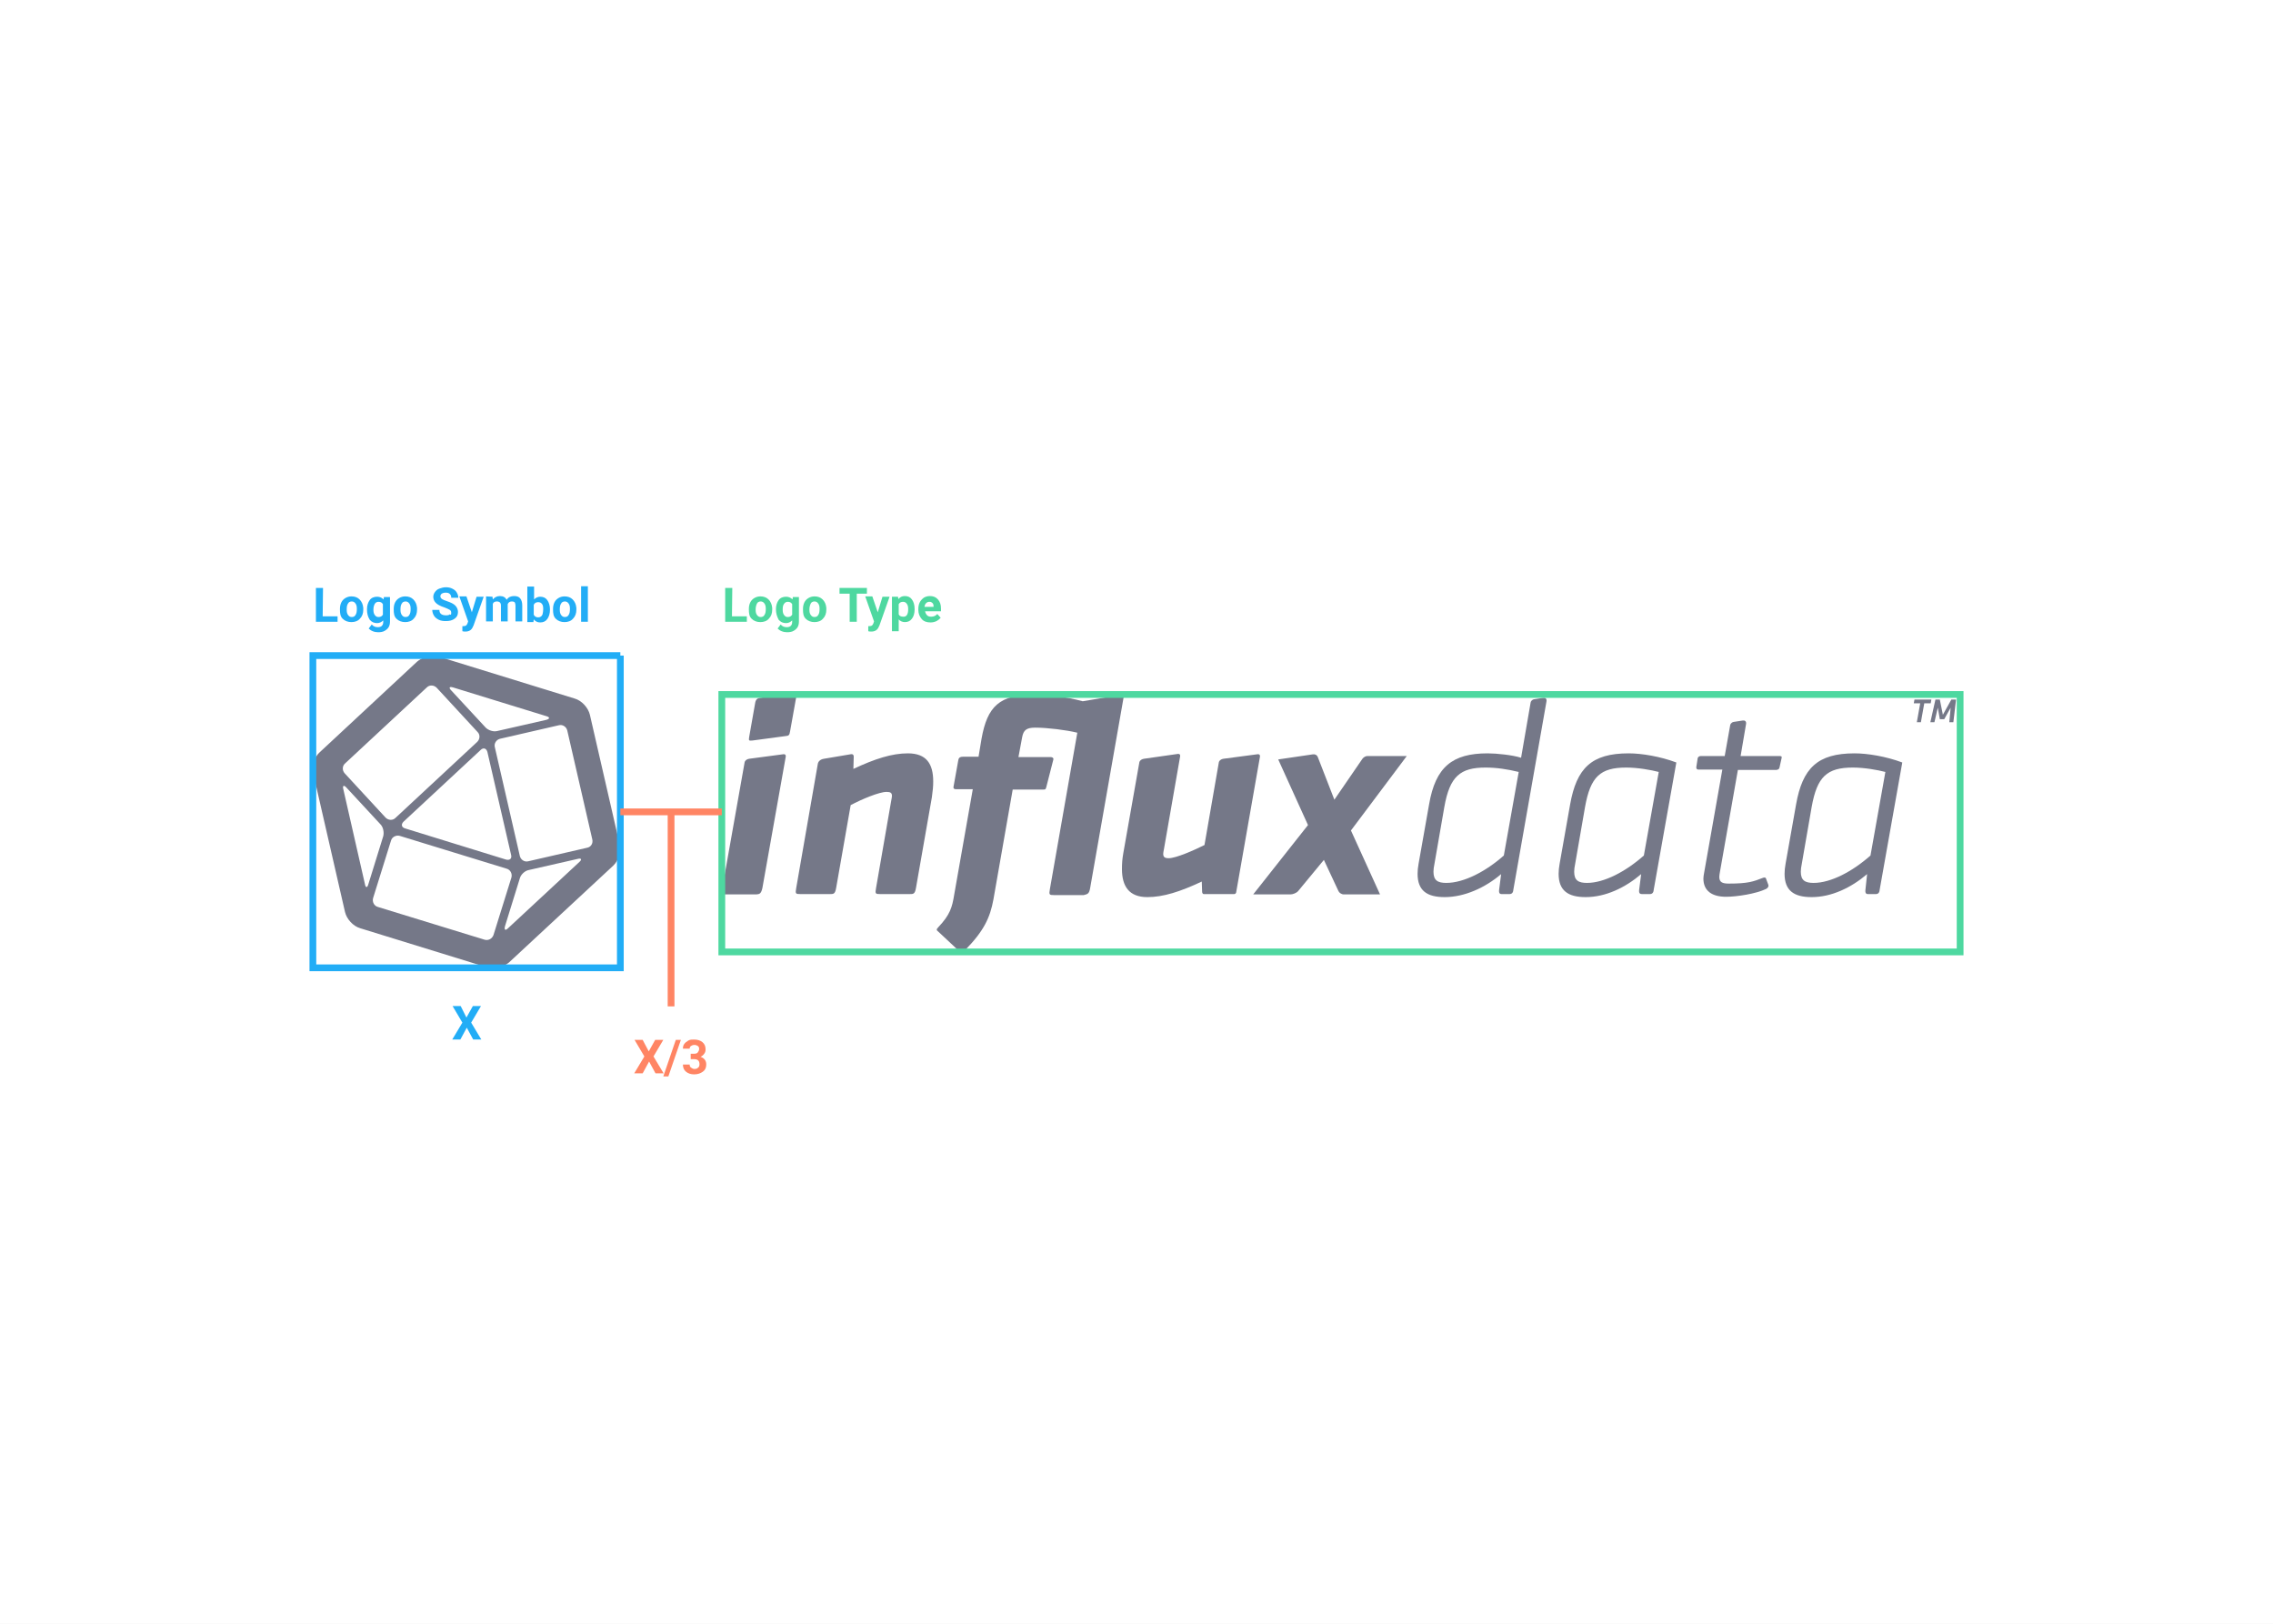
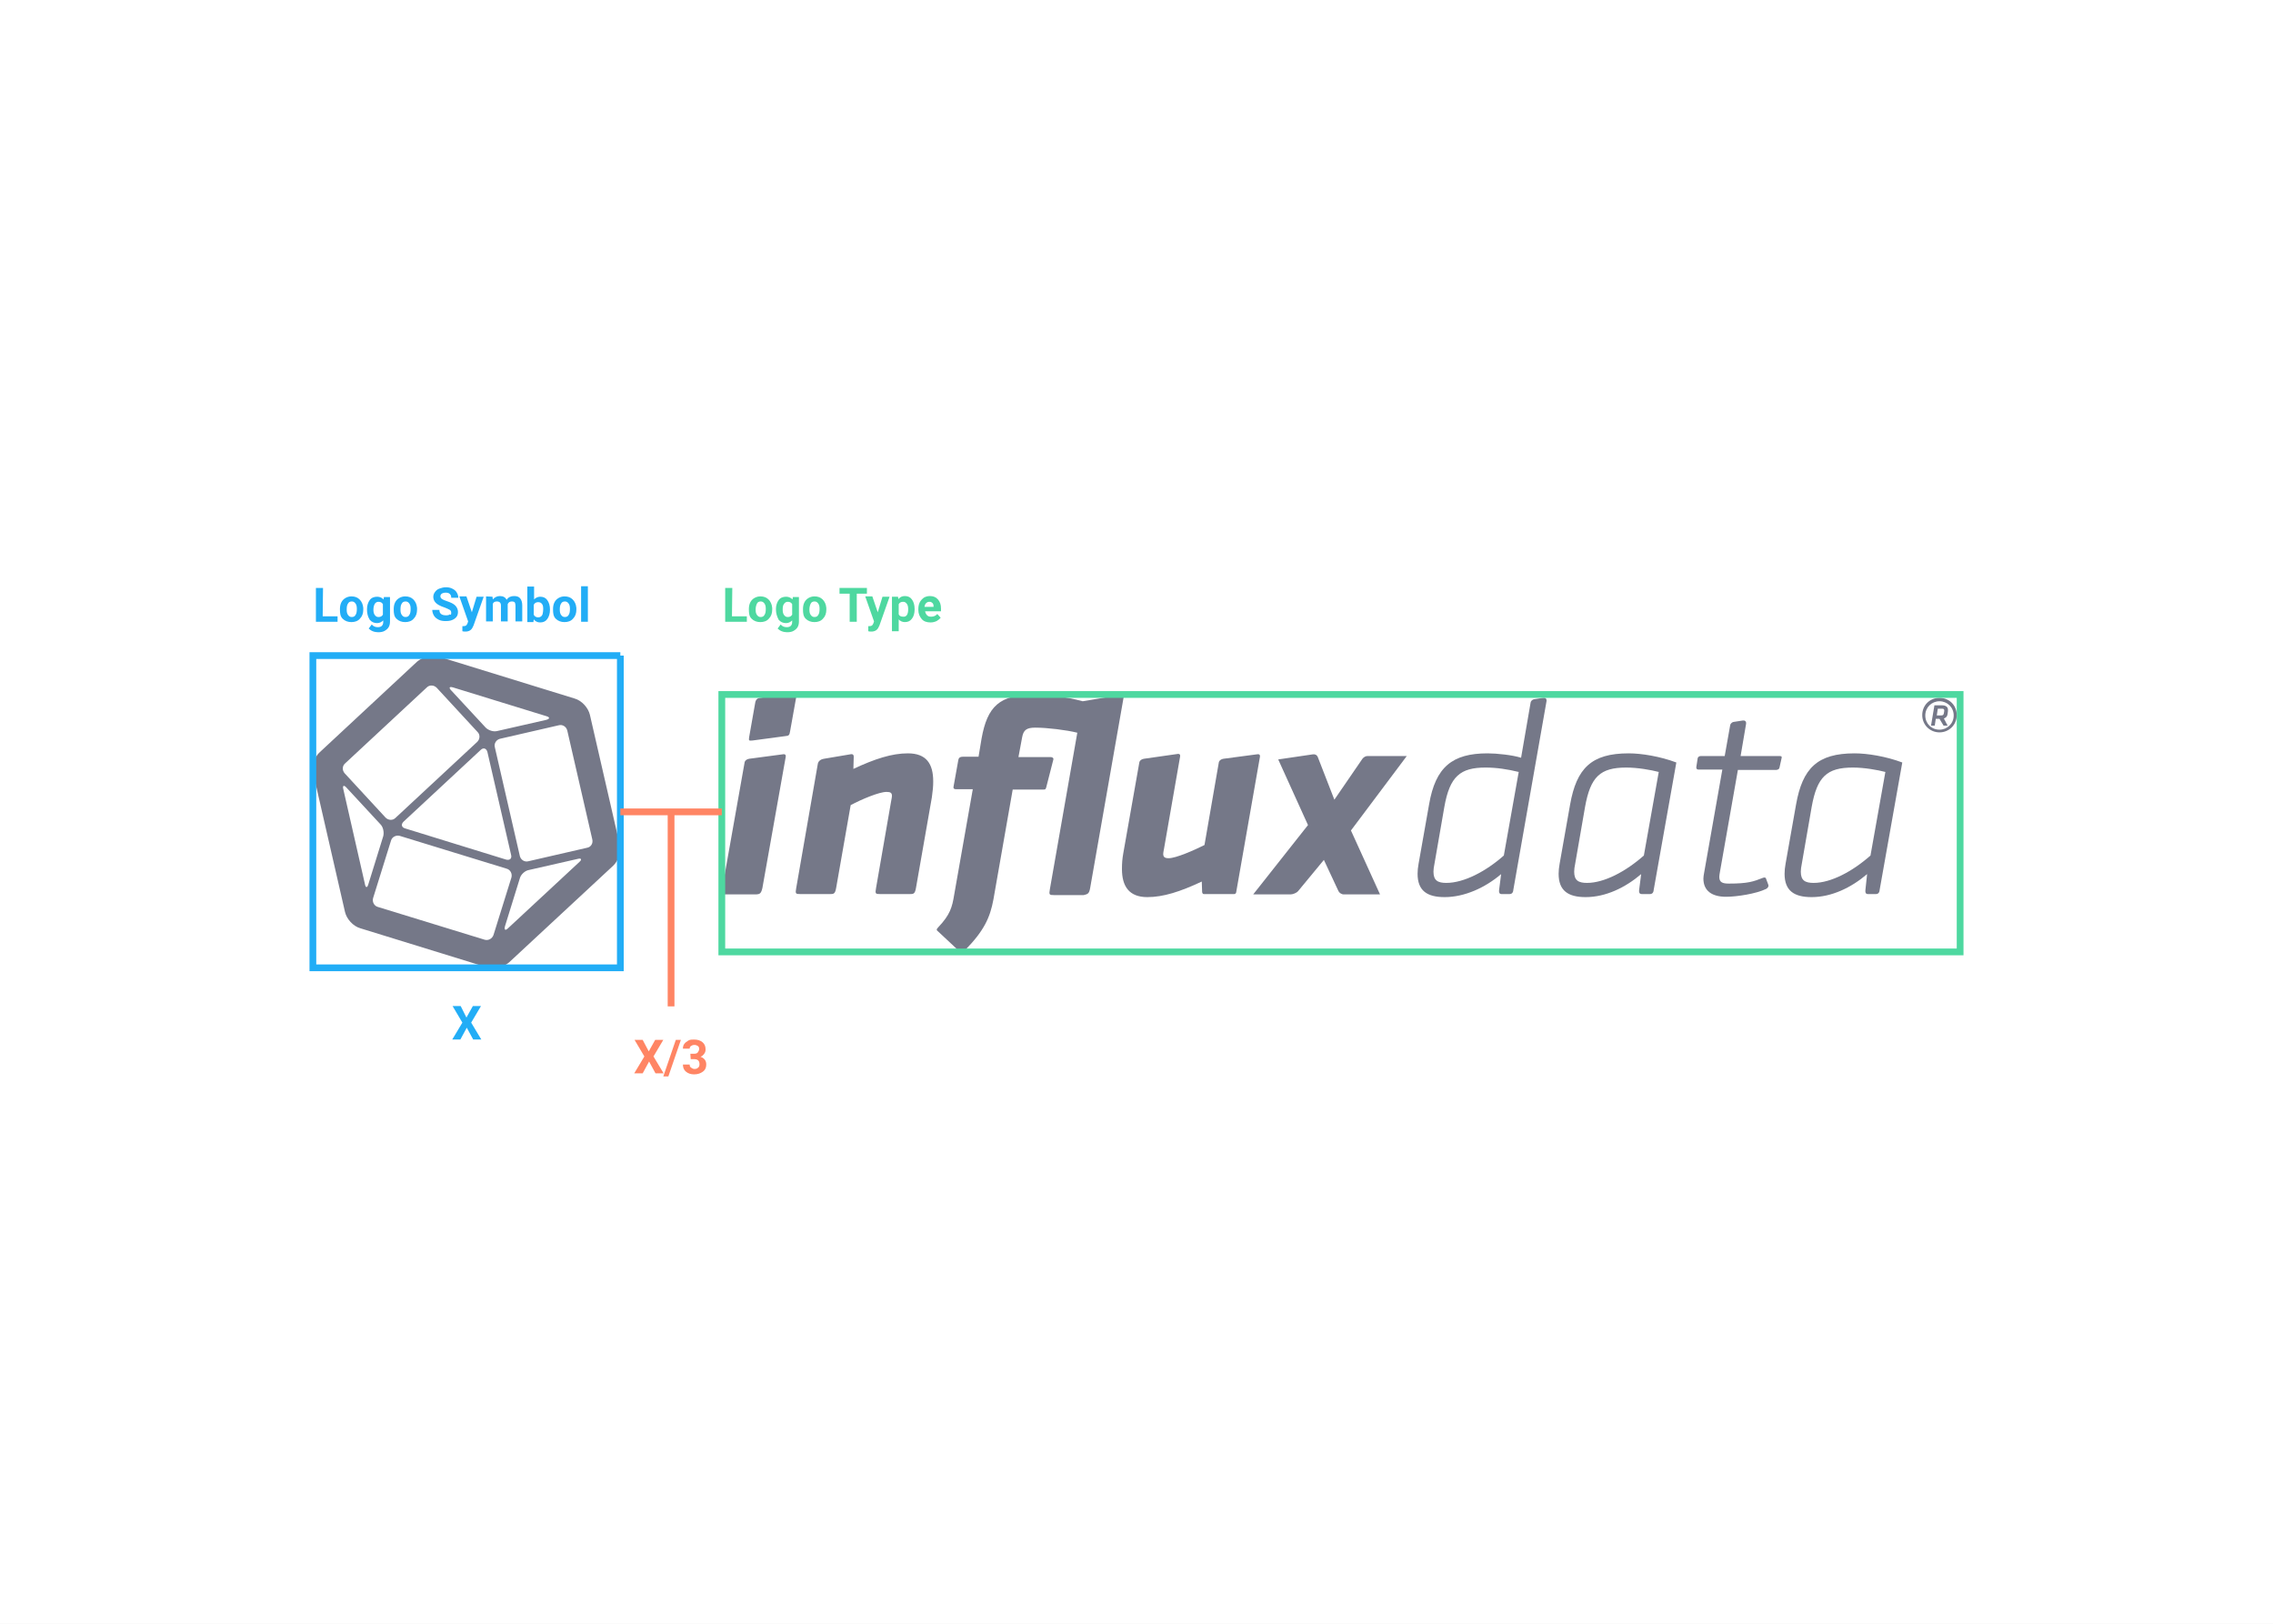
- <svg xmlns="http://www.w3.org/2000/svg" version="1.1" id="Layer_1" x="0px" y="0px" viewBox="-59 67 672 480" style="enable-background:new -59 67 672 480;" xml:space="preserve">
+ <svg xmlns="http://www.w3.org/2000/svg" version="1.1" id="Layer_1" x="0px" y="0px" viewBox="36 161 672 480" style="enable-background:new 36 161 672 480;" xml:space="preserve">
  <style type="text/css">
	.st0{fill:#FFFFFF;}
	.st1{fill:#757888;}
	.st2{fill:none;stroke:#4ED8A0;stroke-width:2;stroke-miterlimit:10;}
	.st3{enable-background:new    ;}
	.st4{fill:#4ED8A0;}
	.st5{fill:none;stroke:#22ADF6;stroke-width:2;stroke-miterlimit:10;}
	.st6{fill:#22ADF6;}
	.st7{fill:none;stroke:#FF8564;stroke-width:2;stroke-miterlimit:10;}
	.st8{fill:#FF8564;}
</style>
-   <rect x="-59" y="67" class="st0" width="672" height="480" />
+   <rect x="36" y="161" class="st0" width="672" height="480" />
  <g id="Anatomy_1_">
    <g>
-       <path class="st1" d="M124.2,316.6l-8.8-38.3c-0.5-2.1-2.4-4.2-4.5-4.8l-40.2-12.4c-0.5-0.2-1.1-0.2-1.7-0.2    c-1.7,0-3.5,0.7-4.7,1.7l-28.8,26.8c-1.6,1.4-2.4,4.2-1.9,6.2l9.4,41c0.5,2.1,2.4,4.2,4.5,4.8L85.1,353c0.5,0.2,1.1,0.2,1.7,0.2    c1.7,0,3.5-0.7,4.7-1.7l30.8-28.6C123.9,321.4,124.7,318.7,124.2,316.6z M74.9,270.2l27.6,8.5c1.1,0.3,1.1,0.8,0,1.1L88,283.1    c-1.1,0.3-2.6-0.2-3.4-1l-10.1-10.9C73.6,270.3,73.8,269.9,74.9,270.2z M92.1,319.7c0.3,1.1-0.4,1.7-1.5,1.4l-29.8-9.2    c-1.1-0.3-1.3-1.2-0.5-2l22.8-21.2c0.8-0.8,1.7-0.5,2,0.6L92.1,319.7z M43,292.7l24.2-22.5c0.8-0.8,2.1-0.7,2.9,0.1l12.1,13.1    c0.8,0.8,0.7,2.1-0.1,2.9l-24.2,22.5c-0.8,0.8-2.1,0.7-2.9-0.1l-12.1-13.1C42.1,294.7,42.2,293.4,43,292.7z M48.9,328.4l-6.4-28.1    c-0.3-1.1,0.2-1.3,0.9-0.5l10.1,10.9c0.8,0.8,1.1,2.4,0.8,3.5l-4.4,14.2C49.6,329.5,49.1,329.5,48.9,328.4z M84.3,344.8l-31.6-9.7    c-1.1-0.3-1.7-1.5-1.4-2.6l5.3-17c0.3-1.1,1.5-1.7,2.6-1.4l31.6,9.7c1.1,0.3,1.7,1.5,1.4,2.6l-5.3,17    C86.5,344.5,85.4,345.1,84.3,344.8z M112.3,321.8l-21.1,19.6c-0.8,0.8-1.2,0.5-0.9-0.6l4.4-14.2c0.3-1.1,1.5-2.2,2.6-2.4l14.5-3.3    C112.9,320.6,113.1,321.1,112.3,321.8z M114.6,317.6l-17.4,4c-1.1,0.3-2.2-0.4-2.5-1.5l-7.4-32.2c-0.3-1.1,0.4-2.2,1.5-2.5l17.4-4    c1.1-0.3,2.2,0.4,2.5,1.5l7.4,32.2C116.4,316.3,115.7,317.4,114.6,317.6z" />
+       <path class="st1" d="M219.2,410.6l-8.8-38.3c-0.5-2.1-2.4-4.2-4.5-4.8l-40.2-12.4c-0.5-0.2-1.1-0.2-1.7-0.2    c-1.7,0-3.5,0.7-4.7,1.7l-28.8,26.8c-1.6,1.4-2.4,4.2-1.9,6.2l9.4,41c0.5,2.1,2.4,4.2,4.5,4.8l37.6,11.6c0.5,0.2,1.1,0.2,1.7,0.2    c1.7,0,3.5-0.7,4.7-1.7l30.8-28.6C218.9,415.4,219.7,412.7,219.2,410.6z M169.9,364.2l27.6,8.5c1.1,0.3,1.1,0.8,0,1.1l-14.5,3.3    c-1.1,0.3-2.6-0.2-3.4-1l-10.1-10.9C168.6,364.3,168.8,363.9,169.9,364.2z M187.1,413.7c0.3,1.1-0.4,1.7-1.5,1.4l-29.8-9.2    c-1.1-0.3-1.3-1.2-0.5-2l22.8-21.2c0.8-0.8,1.7-0.5,2,0.6L187.1,413.7z M138,386.7l24.2-22.5c0.8-0.8,2.1-0.7,2.9,0.1l12.1,13.1    c0.8,0.8,0.7,2.1-0.1,2.9l-24.2,22.5c-0.8,0.8-2.1,0.7-2.9-0.1l-12.1-13.1C137.1,388.7,137.2,387.4,138,386.7z M143.9,422.4    l-6.4-28.1c-0.3-1.1,0.2-1.3,0.9-0.5l10.1,10.9c0.8,0.8,1.1,2.4,0.8,3.5l-4.4,14.2C144.6,423.5,144.1,423.5,143.9,422.4z     M179.3,438.8l-31.6-9.7c-1.1-0.3-1.7-1.5-1.4-2.6l5.3-17c0.3-1.1,1.5-1.7,2.6-1.4l31.6,9.7c1.1,0.3,1.7,1.5,1.4,2.6l-5.3,17    C181.5,438.5,180.4,439.1,179.3,438.8z M207.3,415.8l-21.1,19.6c-0.8,0.8-1.2,0.5-0.9-0.6l4.4-14.2c0.3-1.1,1.5-2.2,2.6-2.4    l14.5-3.3C207.9,414.6,208.1,415.1,207.3,415.8z M209.6,411.6l-17.4,4c-1.1,0.3-2.2-0.4-2.5-1.5l-7.4-32.2    c-0.3-1.1,0.4-2.2,1.5-2.5l17.4-4c1.1-0.3,2.2,0.4,2.5,1.5l7.4,32.2C211.4,410.3,210.7,411.4,209.6,411.6z" />
      <g>
-         <path class="st1" d="M384.2,330.1c-0.1,1,0.3,1.2,0.7,1.2h2.4c0.9,0,1.1-0.8,1.1-1.2l9.8-55.7c0.2-1-0.5-1.2-1-1.1l0,0l-2.6,0.4     c-0.7,0.1-1.1,0.7-1.1,1.1l0,0l-2.8,16.2c-2.5-0.8-7.2-1.3-9.9-1.3c-10.4,0-15.4,4-17.3,15.1l-3.1,17.5c-0.2,1.1-0.3,2.1-0.3,3     c0,5,2.8,6.9,8,6.9c5.9,0,12-2.8,16.7-6.8L384.2,330.1z M368.6,328c-2.5,0-3.8-0.7-3.8-3.3c0-0.7,0.1-1.4,0.3-2.4l2.9-16.7     c1.6-9.1,4.7-11.7,12.2-11.7c3.3,0,6.5,0.5,9.8,1.3l-4.4,24.7C380.3,324.6,373.8,328,368.6,328z" />
-         <path class="st1" d="M425.6,330.1c-0.1,1,0.3,1.2,0.8,1.2h2.4c0.9,0,1.1-0.8,1.1-1.2l0,0l6.7-37.7c-4.8-1.8-10.3-2.7-14.1-2.7     c-11,0-15.4,4.4-17.3,15.1l-3.1,17.5c-0.2,1.1-0.3,2.1-0.3,3c0,5,2.8,6.9,8,6.9c5.9,0,11.7-2.8,16.4-6.8L425.6,330.1z M410.2,328     c-2.5,0-3.8-0.7-3.8-3.3c0-0.7,0.1-1.4,0.3-2.4l2.9-16.7c1.6-9,4.5-11.7,12.2-11.7c3.4,0,7.3,0.7,9.6,1.3l-4.4,24.7     C421.7,324.6,415.3,328,410.2,328z" />
-         <path class="st1" d="M492.5,330.1c-0.1,1,0.3,1.2,0.7,1.2h2.4c0.9,0,1.1-0.8,1.1-1.2l0,0l6.7-37.7c-4.8-1.8-10.3-2.7-14.1-2.7     c-11,0-15.4,4.4-17.3,15.1l-3.1,17.5c-0.2,1.1-0.3,2.1-0.3,3c0,5,2.8,6.9,8,6.9c5.9,0,11.7-2.8,16.4-6.8L492.5,330.1z M477.2,328     c-2.5,0-3.8-0.7-3.8-3.3c0-0.7,0.1-1.4,0.3-2.4l2.9-16.7c1.6-9,4.5-11.7,12.2-11.7c3.4,0,7.3,0.7,9.6,1.3l-4.4,24.7     C488.7,324.6,482.3,328,477.2,328z" />
+         <path class="st1" d="M479.2,424.1c-0.1,1,0.3,1.2,0.7,1.2h2.4c0.9,0,1.1-0.8,1.1-1.2l9.8-55.7c0.2-1-0.5-1.2-1-1.1l0,0l-2.6,0.4     c-0.7,0.1-1.1,0.7-1.1,1.1l0,0l-2.8,16.2c-2.5-0.8-7.2-1.3-9.9-1.3c-10.4,0-15.4,4-17.3,15.1l-3.1,17.5c-0.2,1.1-0.3,2.1-0.3,3     c0,5,2.8,6.9,8,6.9c5.9,0,12-2.8,16.7-6.8L479.2,424.1z M463.6,422c-2.5,0-3.8-0.7-3.8-3.3c0-0.7,0.1-1.4,0.3-2.4l2.9-16.7     c1.6-9.1,4.7-11.7,12.2-11.7c3.3,0,6.5,0.5,9.8,1.3l-4.4,24.7C475.3,418.6,468.8,422,463.6,422z" />
+         <path class="st1" d="M520.6,424.1c-0.1,1,0.3,1.2,0.8,1.2h2.4c0.9,0,1.1-0.8,1.1-1.2l0,0l6.7-37.7c-4.8-1.8-10.3-2.7-14.1-2.7     c-11,0-15.4,4.4-17.3,15.1l-3.1,17.5c-0.2,1.1-0.3,2.1-0.3,3c0,5,2.8,6.9,8,6.9c5.9,0,11.7-2.8,16.4-6.8L520.6,424.1z M505.2,422     c-2.5,0-3.8-0.7-3.8-3.3c0-0.7,0.1-1.4,0.3-2.4l2.9-16.7c1.6-9,4.5-11.7,12.2-11.7c3.4,0,7.3,0.7,9.6,1.3l-4.4,24.7     C516.7,418.6,510.3,422,505.2,422z" />
+         <path class="st1" d="M587.5,424.1c-0.1,1,0.3,1.2,0.7,1.2h2.4c0.9,0,1.1-0.8,1.1-1.2l0,0l6.7-37.7c-4.8-1.8-10.3-2.7-14.1-2.7     c-11,0-15.4,4.4-17.3,15.1l-3.1,17.5c-0.2,1.1-0.3,2.1-0.3,3c0,5,2.8,6.9,8,6.9c5.9,0,11.7-2.8,16.4-6.8L587.5,424.1z M572.2,422     c-2.5,0-3.8-0.7-3.8-3.3c0-0.7,0.1-1.4,0.3-2.4l2.9-16.7c1.6-9,4.5-11.7,12.2-11.7c3.4,0,7.3,0.7,9.6,1.3l-4.4,24.7     C583.7,418.6,577.3,422,572.2,422z" />
        <g>
-           <path class="st1" d="M453.1,280.5L453.1,280.5L453.1,280.5z" />
-           <path class="st1" d="M467.1,293.9L467.1,293.9l0.6-2.7c0.2-0.7-0.2-0.7-0.6-0.7h-11.5l1.6-9.4l0,0c0.2-1-0.5-1.2-1-1.1l0,0      l-2.6,0.4l0,0c-0.7,0.1-1.1,0.7-1.1,1.1l0,0l-1.6,9h-7.1c-0.2,0-0.8,0.1-0.9,0.7l-0.4,2.6l0,0c0,0.2,0,0.7,0.7,0.7h7l-5.4,30.6      c-0.1,0.6-0.2,1.1-0.2,1.6c0,3.7,2.6,5.4,6.7,5.4c3.2,0,8.9-0.9,11.8-2.3c0.9-0.5,0.8-1.1,0.6-1.5l0,0l-0.6-1.6      c-0.1-0.4-0.6-0.3-0.9-0.2l0,0c-2.8,1.1-4.4,1.7-10.1,1.7c-1.9,0-2.8-0.4-2.8-2c0-0.4,0.1-0.9,0.2-1.5l5.3-30.1h11.4      C466.8,294.5,467,294.3,467.1,293.9z" />
+           <path class="st1" d="M548.1,374.5L548.1,374.5L548.1,374.5z" />
+           <path class="st1" d="M562.1,387.9L562.1,387.9l0.6-2.7c0.2-0.7-0.2-0.7-0.6-0.7h-11.5l1.6-9.4l0,0c0.2-1-0.5-1.2-1-1.1l0,0      l-2.6,0.4l0,0c-0.7,0.1-1.1,0.7-1.1,1.1l0,0l-1.6,9h-7.1c-0.2,0-0.8,0.1-0.9,0.7l-0.4,2.6l0,0c0,0.2,0,0.7,0.7,0.7h7l-5.4,30.6      c-0.1,0.6-0.2,1.1-0.2,1.6c0,3.7,2.6,5.4,6.7,5.4c3.2,0,8.9-0.9,11.8-2.3c0.9-0.5,0.8-1.1,0.6-1.5l0,0l-0.6-1.6      c-0.1-0.4-0.6-0.3-0.9-0.2l0,0c-2.8,1.1-4.4,1.7-10.1,1.7c-1.9,0-2.8-0.4-2.8-2c0-0.4,0.1-0.9,0.2-1.5l5.3-30.1h11.4      C561.8,388.5,562,388.3,562.1,387.9z" />
        </g>
-         <path class="st1" d="M356.9,290.5h-11.7c-0.5,0-1.1,0.4-1.4,0.8l-8.3,12.1l-4.9-12.6c-0.3-0.7-0.9-0.9-1.5-0.8l-10.2,1.5     l8.8,19.4l-16.2,20.5h11c0.7,0,1.8-0.4,2.3-1l7.6-9.2l4.3,9.2c0.2,0.5,0.9,1,1.6,1H349l-8.6-18.9L356.9,290.5z" />
-         <path class="st1" d="M306.5,330.6l7-39.9c0.1-0.8-0.5-0.8-1-0.7l-9.8,1.3c-1.1,0.2-1.4,0.9-1.4,1.3l0,0l-4.2,24.2     c-3,1.5-8.4,3.9-10.6,3.9c-1.2,0-1.6-0.4-1.6-1.3c0-0.3,0.1-0.8,0.2-1.3l4.8-27.5l0,0c0.1-0.8-0.5-0.8-0.9-0.7l-9.8,1.4l0,0     c-1.1,0.2-1.4,0.9-1.4,1.3l0,0l-4.7,26.6c-0.3,1.7-0.4,3-0.4,4.7c0,5.1,2.1,8.3,7.5,8.3c4.7,0,9.7-1.6,16.1-4.6l0.1,3     c0,0.2,0.1,0.7,0.5,0.7h9C306.3,331.3,306.5,330.9,306.5,330.6z" />
-         <path class="st1" d="M209.4,289.7c-4.7,0-9.7,1.6-16.1,4.6l0.1-3.6c0-0.9-0.7-0.8-1.1-0.7l-7.7,1.3l0,0c-1.3,0.2-1.7,1-1.8,1.4     l-6.4,36.8l0,0c-0.3,1.7-0.2,1.8,1.2,1.8h8.8c1,0,1.5,0,1.8-1.8l4.3-24.5c3.2-1.7,8.4-3.9,10.6-3.9c1.2,0,1.6,0.3,1.6,1.2     c0,0.3-0.1,0.8-0.2,1.3l-4.5,25.9l0,0c-0.3,1.7-0.2,1.8,1.2,1.8h8.8c1,0,1.5,0,1.8-1.8l4.7-26.8c0.3-2.1,0.4-3.3,0.4-4.7     C216.9,292.8,214.9,289.7,209.4,289.7z" />
+         <path class="st1" d="M451.9,384.5h-11.7c-0.5,0-1.1,0.4-1.4,0.8l-8.3,12.1l-4.9-12.6c-0.3-0.7-0.9-0.9-1.5-0.8l-10.2,1.5     l8.8,19.4l-16.2,20.5h11c0.7,0,1.8-0.4,2.3-1l7.6-9.2l4.3,9.2c0.2,0.5,0.9,1,1.6,1H444l-8.6-18.9L451.9,384.5z" />
+         <path class="st1" d="M401.5,424.6l7-39.9c0.1-0.8-0.5-0.8-1-0.7l-9.8,1.3c-1.1,0.2-1.4,0.9-1.4,1.3l0,0l-4.2,24.2     c-3,1.5-8.4,3.9-10.6,3.9c-1.2,0-1.6-0.4-1.6-1.3c0-0.3,0.1-0.8,0.2-1.3l4.8-27.5l0,0c0.1-0.8-0.5-0.8-0.9-0.7l-9.8,1.4l0,0     c-1.1,0.2-1.4,0.9-1.4,1.3l0,0l-4.7,26.6c-0.3,1.7-0.4,3-0.4,4.7c0,5.1,2.1,8.3,7.5,8.3c4.7,0,9.7-1.6,16.1-4.6l0.1,3     c0,0.2,0.1,0.7,0.5,0.7h9C401.3,425.3,401.5,424.9,401.5,424.6z" />
+         <path class="st1" d="M304.4,383.7c-4.7,0-9.7,1.6-16.1,4.6l0.1-3.6c0-0.9-0.7-0.8-1.1-0.7l-7.7,1.3l0,0c-1.3,0.2-1.7,1-1.8,1.4     l-6.4,36.8l0,0c-0.3,1.7-0.2,1.8,1.2,1.8h8.8c1,0,1.5,0,1.8-1.8l4.3-24.5c3.2-1.7,8.4-3.9,10.6-3.9c1.2,0,1.6,0.3,1.6,1.2     c0,0.3-0.1,0.8-0.2,1.3l-4.5,25.9l0,0c-0.3,1.7-0.2,1.8,1.2,1.8h8.8c1,0,1.5,0,1.8-1.8l4.7-26.8c0.3-2.1,0.4-3.3,0.4-4.7     C311.9,386.8,309.9,383.7,304.4,383.7z" />
        <g>
-           <path class="st1" d="M175.5,271.9l-9.8,1.4c-1.1,0.1-1.3,0.9-1.4,1.3l-1.8,10.2c-0.2,1.2-0.1,1.2,1,1.1l9.7-1.3l0,0      c1-0.1,1.2-0.2,1.4-1.5l0,0l1.9-10.6C176.6,271.8,176.4,271.8,175.5,271.9z" />
-           <path class="st1" d="M161.3,291.4L161.3,291.4L161.3,291.4z" />
-           <path class="st1" d="M166.4,329.5L166.4,329.5l6.9-38.8c0.1-0.8-0.5-0.8-1-0.7l-9.8,1.3l0,0c-1.1,0.2-1.4,0.9-1.4,1.3l0,0      l-6.6,37.2c-0.2,1.4,0,1.6,1.3,1.6h8.8C165.5,331.3,166,331.3,166.4,329.5z" />
+           <path class="st1" d="M270.5,365.9l-9.8,1.4c-1.1,0.1-1.3,0.9-1.4,1.3l-1.8,10.2c-0.2,1.2-0.1,1.2,1,1.1l9.7-1.3l0,0      c1-0.1,1.2-0.2,1.4-1.5l0,0l1.9-10.6C271.6,365.8,271.4,365.8,270.5,365.9z" />
+           <path class="st1" d="M256.3,385.4L256.3,385.4L256.3,385.4z" />
+           <path class="st1" d="M261.4,423.5L261.4,423.5l6.9-38.8c0.1-0.8-0.5-0.8-1-0.7l-9.8,1.3l0,0c-1.1,0.2-1.4,0.9-1.4,1.3l0,0      l-6.6,37.2c-0.2,1.4,0,1.6,1.3,1.6h8.8C260.5,425.3,261,425.3,261.4,423.5z" />
        </g>
-         <path class="st1" d="M263.3,329.5l9.9-56.4c0.1-0.8-0.3-0.8-0.8-0.7l-11.3,1.9c-5.1-1.4-10.9-2-14.2-2c-10.5,0-14,3.6-15.7,13     l-0.9,5.4h-4.6c-1.2,0-1.3,0.6-1.4,1.1l0,0l-1.4,7.8c-0.1,0.3,0.1,0.7,0.6,0.7h5.1l-5.5,31.2c-0.6,3.7-1.2,5.9-4.7,9.6l0,0     c-0.7,0.7-0.5,0.9,0,1.3l0,0l6.2,5.8l0,0c0.6,0.6,0.9,0.5,1.6-0.2c5.7-5.8,7.5-9.7,8.5-15.1l5.7-32.5h9.1c0.5,0,0.6,0,0.8-0.6     l0,0l2.1-8.2l0,0c0.2-0.6-0.4-0.8-0.8-0.8h-9.5l1.1-5.9c0.4-2.1,1.3-2.8,3.9-2.8c3.5,0,9.2,0.7,12.4,1.5l-8.1,46.2l0,0     c-0.3,1.7-0.2,1.8,1.2,1.8h8.8C262.5,331.3,263,331.3,263.3,329.5z" />
+         <path class="st1" d="M358.3,423.5l9.9-56.4c0.1-0.8-0.3-0.8-0.8-0.7l-11.3,1.9c-5.1-1.4-10.9-2-14.2-2c-10.5,0-14,3.6-15.7,13     l-0.9,5.4h-4.6c-1.2,0-1.3,0.6-1.4,1.1l0,0l-1.4,7.8c-0.1,0.3,0.1,0.7,0.6,0.7h5.1l-5.5,31.2c-0.6,3.7-1.2,5.9-4.7,9.6l0,0     c-0.7,0.7-0.5,0.9,0,1.3l0,0l6.2,5.8l0,0c0.6,0.6,0.9,0.5,1.6-0.2c5.7-5.8,7.5-9.7,8.5-15.1l5.7-32.5h9.1c0.5,0,0.6,0,0.8-0.6     l0,0l2.1-8.2l0,0c0.2-0.6-0.4-0.8-0.8-0.8h-9.5l1.1-5.9c0.4-2.1,1.3-2.8,3.9-2.8c3.5,0,9.2,0.7,12.4,1.5l-8.1,46.2l0,0     c-0.3,1.7-0.2,1.8,1.2,1.8h8.8C357.5,425.3,358,425.3,358.3,423.5z" />
      </g>
-       <g>
-         <path class="st1" d="M508.9,280.5h-1.2l1-5.6h-1.9l0.2-1.1h5l-0.2,1.1h-1.9L508.9,280.5z" />
-         <path class="st1" d="M517.7,276.2l-1.9,3.4h-1.3l-0.6-3.4l-1,4.3h-1.2l1.5-6.7h1.3l0.9,4.5l2.5-4.5h1.4l-0.8,6.7h-1.2     L517.7,276.2z" />
+       <path id="Registered_Trademark" class="st1" d="M609.4,373.5h-1.1l-0.3,2h-1.1l1-6h2.2c1.2,0,1.8,0.5,1.8,1.3c0,0.1,0,0.2,0,0.4    l-0.1,0.8c-0.1,0.8-0.4,1.1-1.1,1.4l1.1,2.1h-1.2L609.4,373.5z M610.8,371.2c0-0.1,0-0.2,0-0.2c0-0.4-0.2-0.5-0.7-0.5h-1.2l-0.3,2    h1.2c0.7,0,0.8-0.2,0.9-0.7L610.8,371.2z M609.4,377.5c-2.8,0-5.1-2.2-5.1-5.1s2.2-5.1,5.1-5.1s5.1,2.2,5.1,5.1    S612.2,377.5,609.4,377.5z M609.4,368.3c-2.3,0-4.2,1.8-4.2,4.2s1.8,4.2,4.2,4.2c2.3,0,4.2-1.8,4.2-4.2S611.7,368.3,609.4,368.3z" />
+     </g>
+     <g>
+       <path class="st2" d="M615.5,366.3v76.1H249.4v-76.1H615.5z" />
+       <g class="st3">
+         <path class="st4" d="M252.4,343.2h4.4v1.6h-6.4v-10h2.1L252.4,343.2L252.4,343.2z" />
+         <path class="st4" d="M257.4,341.1c0-0.7,0.1-1.4,0.4-2s0.7-1,1.2-1.3c0.5-0.3,1.1-0.5,1.8-0.5c1,0,1.8,0.3,2.4,0.9     c0.6,0.6,1,1.4,1.1,2.5v0.5c0,1.1-0.3,2-1,2.7c-0.6,0.7-1.5,1-2.5,1s-1.9-0.3-2.6-1S257.4,342.3,257.4,341.1L257.4,341.1z      M259.4,341.2c0,0.7,0.1,1.2,0.4,1.6c0.3,0.4,0.6,0.6,1.1,0.6s0.9-0.2,1.1-0.6c0.3-0.4,0.4-1,0.4-1.8c0-0.7-0.1-1.2-0.4-1.6     s-0.6-0.6-1.1-0.6s-0.9,0.2-1.1,0.6C259.6,339.8,259.4,340.4,259.4,341.2z" />
+         <path class="st4" d="M265.4,341.1c0-1.1,0.3-2,0.8-2.7c0.5-0.7,1.3-1,2.2-1c0.8,0,1.4,0.3,1.9,0.8l0.1-0.7h1.8v7.2     c0,0.6-0.1,1.2-0.4,1.7s-0.7,0.8-1.2,1.1c-0.5,0.3-1.2,0.4-1.9,0.4c-0.5,0-1.1-0.1-1.6-0.3s-0.9-0.5-1.2-0.8l0.9-1.2     c0.5,0.6,1.1,0.8,1.8,0.8c0.5,0,0.9-0.1,1.2-0.4c0.3-0.3,0.4-0.7,0.4-1.2v-0.4c-0.5,0.5-1.1,0.8-1.8,0.8c-0.9,0-1.6-0.3-2.2-1     C265.7,343.2,265.4,342.3,265.4,341.1L265.4,341.1z M267.4,341.2c0,0.7,0.1,1.2,0.4,1.6c0.3,0.4,0.6,0.6,1.1,0.6     c0.6,0,1-0.2,1.3-0.7v-3.1c-0.3-0.5-0.7-0.7-1.3-0.7c-0.5,0-0.8,0.2-1.1,0.6S267.4,340.4,267.4,341.2z" />
+         <path class="st4" d="M273.4,341.1c0-0.7,0.1-1.4,0.4-2s0.7-1,1.2-1.3c0.5-0.3,1.1-0.5,1.8-0.5c1,0,1.8,0.3,2.4,0.9     c0.6,0.6,1,1.4,1.1,2.5v0.5c0,1.1-0.3,2-1,2.7c-0.6,0.7-1.5,1-2.5,1s-1.9-0.3-2.6-1S273.4,342.3,273.4,341.1L273.4,341.1z      M275.3,341.2c0,0.7,0.1,1.2,0.4,1.6c0.3,0.4,0.6,0.6,1.1,0.6s0.9-0.2,1.1-0.6c0.3-0.4,0.4-1,0.4-1.8c0-0.7-0.1-1.2-0.4-1.6     s-0.6-0.6-1.1-0.6s-0.9,0.2-1.1,0.6S275.3,340.4,275.3,341.2z" />
+         <path class="st4" d="M292.3,336.5h-3v8.3h-2.1v-8.3h-3v-1.7h8.1V336.5z" />
+         <path class="st4" d="M295.5,342l1.4-4.6h2.1l-3,8.5l-0.2,0.4c-0.4,1-1.2,1.4-2.2,1.4c-0.3,0-0.6,0-0.9-0.1v-1.5h0.3     c0.4,0,0.7-0.1,0.8-0.2c0.1-0.1,0.3-0.3,0.4-0.6l0.2-0.6l-2.6-7.4h2.1L295.5,342z" />
+         <path class="st4" d="M306.4,341.2c0,1.1-0.3,2.1-0.8,2.7c-0.5,0.7-1.2,1-2.1,1c-0.7,0-1.4-0.3-1.8-0.8v3.5h-2v-10.2h1.8l0.1,0.7     c0.5-0.6,1.1-0.9,1.9-0.9c0.9,0,1.6,0.3,2.1,1c0.5,0.7,0.8,1.6,0.8,2.8V341.2z M304.5,341.1c0-0.7-0.1-1.2-0.4-1.6     s-0.6-0.6-1.1-0.6c-0.6,0-1,0.2-1.3,0.7v3c0.2,0.5,0.7,0.7,1.3,0.7C304,343.4,304.5,342.6,304.5,341.1z" />
+         <path class="st4" d="M311.1,345c-1.1,0-2-0.3-2.6-1s-1-1.6-1-2.7v-0.2c0-0.7,0.1-1.4,0.4-2c0.3-0.6,0.7-1,1.2-1.4     c0.5-0.3,1.1-0.5,1.8-0.5c1,0,1.8,0.3,2.4,1s0.9,1.5,0.9,2.7v0.8h-4.7c0.1,0.5,0.3,0.9,0.6,1.2c0.3,0.3,0.7,0.4,1.2,0.4     c0.8,0,1.4-0.3,1.8-0.8l1,1.1c-0.3,0.4-0.7,0.7-1.2,1C312.2,344.9,311.7,345,311.1,345z M310.8,338.9c-0.4,0-0.7,0.1-1,0.4     c-0.3,0.3-0.4,0.6-0.5,1.1h2.7v-0.2c0-0.4-0.1-0.8-0.4-1C311.3,339,311.3,338.9,310.8,338.9z" />
      </g>
    </g>
    <g>
-       <path class="st2" d="M520.5,272.3v76.1H154.4v-76.1H520.5z" />
+       <path class="st5" d="M219.4,354.8v92.3h-90.9v-92.3H219.4" />
      <g class="st3">
-         <path class="st4" d="M157.4,249.2h4.4v1.6h-6.4v-10h2.1L157.4,249.2L157.4,249.2z" />
-         <path class="st4" d="M162.4,247.1c0-0.7,0.1-1.4,0.4-2s0.7-1,1.2-1.3s1.1-0.5,1.8-0.5c1,0,1.8,0.3,2.4,0.9c0.6,0.6,1,1.4,1.1,2.5     v0.5c0,1.1-0.3,2-1,2.7c-0.6,0.7-1.5,1-2.5,1s-1.9-0.3-2.6-1S162.4,248.3,162.4,247.1L162.4,247.1z M164.4,247.2     c0,0.7,0.1,1.2,0.4,1.6s0.6,0.6,1.1,0.6s0.9-0.2,1.1-0.6c0.3-0.4,0.4-1,0.4-1.8c0-0.7-0.1-1.2-0.4-1.6s-0.6-0.6-1.1-0.6     s-0.9,0.2-1.1,0.6C164.6,245.8,164.4,246.4,164.4,247.2z" />
-         <path class="st4" d="M170.4,247.1c0-1.1,0.3-2,0.8-2.7s1.3-1,2.2-1c0.8,0,1.4,0.3,1.9,0.8l0.1-0.7h1.8v7.2c0,0.6-0.1,1.2-0.4,1.7     s-0.7,0.8-1.2,1.1s-1.2,0.4-1.9,0.4c-0.5,0-1.1-0.1-1.6-0.3s-0.9-0.5-1.2-0.8l0.9-1.2c0.5,0.6,1.1,0.8,1.8,0.8     c0.5,0,0.9-0.1,1.2-0.4c0.3-0.3,0.4-0.7,0.4-1.2v-0.4c-0.5,0.5-1.1,0.8-1.8,0.8c-0.9,0-1.6-0.3-2.2-1     C170.7,249.2,170.4,248.3,170.4,247.1L170.4,247.1z M172.4,247.2c0,0.7,0.1,1.2,0.4,1.6c0.3,0.4,0.6,0.6,1.1,0.6     c0.6,0,1-0.2,1.3-0.7v-3.1c-0.3-0.5-0.7-0.7-1.3-0.7c-0.5,0-0.8,0.2-1.1,0.6C172.5,245.9,172.4,246.4,172.4,247.2z" />
-         <path class="st4" d="M178.4,247.1c0-0.7,0.1-1.4,0.4-2s0.7-1,1.2-1.3s1.1-0.5,1.8-0.5c1,0,1.8,0.3,2.4,0.9s1,1.4,1.1,2.5v0.5     c0,1.1-0.3,2-1,2.7c-0.6,0.7-1.5,1-2.5,1s-1.9-0.3-2.6-1S178.4,248.3,178.4,247.1L178.4,247.1z M180.3,247.2     c0,0.7,0.1,1.2,0.4,1.6s0.6,0.6,1.1,0.6s0.9-0.2,1.1-0.6c0.3-0.4,0.4-1,0.4-1.8c0-0.7-0.1-1.2-0.4-1.6s-0.6-0.6-1.1-0.6     s-0.9,0.2-1.1,0.6C180.5,245.8,180.3,246.4,180.3,247.2z" />
-         <path class="st4" d="M197.3,242.5h-3v8.3h-2.1v-8.3h-3v-1.7h8.1V242.5z" />
-         <path class="st4" d="M200.5,248l1.4-4.6h2.1l-3,8.5l-0.2,0.4c-0.4,1-1.2,1.4-2.2,1.4c-0.3,0-0.6,0-0.9-0.1v-1.5h0.3     c0.4,0,0.7-0.1,0.8-0.2s0.3-0.3,0.4-0.6l0.2-0.6l-2.6-7.4h2.1L200.5,248z" />
-         <path class="st4" d="M211.4,247.2c0,1.1-0.3,2.1-0.8,2.7c-0.5,0.7-1.2,1-2.1,1c-0.7,0-1.4-0.3-1.8-0.8v3.5h-2v-10.2h1.8l0.1,0.7     c0.5-0.6,1.1-0.9,1.9-0.9c0.9,0,1.6,0.3,2.1,1s0.8,1.6,0.8,2.8V247.2z M209.5,247.1c0-0.7-0.1-1.2-0.4-1.6s-0.6-0.6-1.1-0.6     c-0.6,0-1,0.2-1.3,0.7v3c0.2,0.5,0.7,0.7,1.3,0.7C209,249.4,209.5,248.6,209.5,247.1z" />
-         <path class="st4" d="M216.1,251c-1.1,0-2-0.3-2.6-1s-1-1.6-1-2.7v-0.2c0-0.7,0.1-1.4,0.4-2c0.3-0.6,0.7-1,1.2-1.4     c0.5-0.3,1.1-0.5,1.8-0.5c1,0,1.8,0.3,2.4,1s0.9,1.5,0.9,2.7v0.8h-4.7c0.1,0.5,0.3,0.9,0.6,1.2s0.7,0.4,1.2,0.4     c0.8,0,1.4-0.3,1.8-0.8l1,1.1c-0.3,0.4-0.7,0.7-1.2,1C217.2,250.9,216.7,251,216.1,251z M215.8,244.9c-0.4,0-0.7,0.1-1,0.4     s-0.4,0.6-0.5,1.1h2.7v-0.2c0-0.4-0.1-0.8-0.4-1S216.3,244.9,215.8,244.9z" />
+         <path class="st6" d="M131.4,343.2h4.4v1.6h-6.4v-10h2.1L131.4,343.2L131.4,343.2z" />
+         <path class="st6" d="M136.5,341.1c0-0.7,0.1-1.4,0.4-2c0.3-0.6,0.7-1,1.2-1.3c0.5-0.3,1.1-0.5,1.8-0.5c1,0,1.8,0.3,2.4,0.9     c0.6,0.6,1,1.4,1.1,2.5v0.5c0,1.1-0.3,2-1,2.7c-0.6,0.7-1.5,1-2.5,1s-1.9-0.3-2.6-1S136.5,342.3,136.5,341.1L136.5,341.1z      M138.5,341.2c0,0.7,0.1,1.2,0.4,1.6c0.3,0.4,0.6,0.6,1.1,0.6s0.9-0.2,1.1-0.6c0.3-0.4,0.4-1,0.4-1.8c0-0.7-0.1-1.2-0.4-1.6     c-0.3-0.4-0.6-0.6-1.1-0.6s-0.9,0.2-1.1,0.6C138.6,339.8,138.5,340.4,138.5,341.2z" />
+         <path class="st6" d="M144.5,341.1c0-1.1,0.3-2,0.8-2.7c0.5-0.7,1.3-1,2.2-1c0.8,0,1.4,0.3,1.9,0.8l0.1-0.7h1.8v7.2     c0,0.6-0.1,1.2-0.4,1.7s-0.7,0.8-1.2,1.1c-0.5,0.3-1.2,0.4-1.9,0.4c-0.5,0-1.1-0.1-1.6-0.3s-0.9-0.5-1.2-0.8l0.9-1.2     c0.5,0.6,1.1,0.8,1.8,0.8c0.5,0,0.9-0.1,1.2-0.4c0.3-0.3,0.4-0.7,0.4-1.2v-0.4c-0.5,0.5-1.1,0.8-1.8,0.8c-0.9,0-1.6-0.3-2.2-1     C144.7,343.2,144.5,342.3,144.5,341.1L144.5,341.1z M146.4,341.2c0,0.7,0.1,1.2,0.4,1.6c0.3,0.4,0.6,0.6,1.1,0.6     c0.6,0,1-0.2,1.3-0.7v-3.1c-0.3-0.5-0.7-0.7-1.3-0.7c-0.5,0-0.8,0.2-1.1,0.6C146.6,339.9,146.4,340.4,146.4,341.2z" />
+         <path class="st6" d="M152.4,341.1c0-0.7,0.1-1.4,0.4-2s0.7-1,1.2-1.3c0.5-0.3,1.1-0.5,1.8-0.5c1,0,1.8,0.3,2.4,0.9     c0.6,0.6,1,1.4,1.1,2.5v0.5c0,1.1-0.3,2-1,2.7c-0.6,0.7-1.5,1-2.5,1s-1.9-0.3-2.6-1C152.5,343.2,152.4,342.3,152.4,341.1     L152.4,341.1z M154.4,341.2c0,0.7,0.1,1.2,0.4,1.6c0.3,0.4,0.6,0.6,1.1,0.6s0.9-0.2,1.1-0.6c0.3-0.4,0.4-1,0.4-1.8     c0-0.7-0.1-1.2-0.4-1.6s-0.6-0.6-1.1-0.6s-0.9,0.2-1.1,0.6C154.5,339.8,154.4,340.4,154.4,341.2z" />
+         <path class="st6" d="M169.4,342.2c0-0.4-0.1-0.7-0.4-0.9c-0.3-0.2-0.8-0.4-1.5-0.7c-0.7-0.2-1.3-0.5-1.7-0.7     c-1.1-0.6-1.7-1.4-1.7-2.5c0-0.5,0.2-1,0.5-1.4c0.3-0.4,0.7-0.8,1.3-1c0.6-0.2,1.2-0.4,1.9-0.4c0.7,0,1.3,0.1,1.9,0.4     c0.6,0.3,1,0.6,1.3,1.1s0.5,1,0.5,1.6h-2.1c0-0.5-0.1-0.8-0.4-1.1c-0.3-0.3-0.7-0.4-1.2-0.4s-0.9,0.1-1.2,0.3s-0.4,0.5-0.4,0.8     c0,0.3,0.2,0.6,0.5,0.8c0.3,0.2,0.8,0.4,1.4,0.6c1.2,0.4,2,0.8,2.5,1.3s0.8,1.2,0.8,1.9c0,0.9-0.3,1.5-1,2s-1.5,0.7-2.6,0.7     c-0.8,0-1.5-0.1-2.1-0.4c-0.6-0.3-1.1-0.7-1.4-1.2c-0.3-0.5-0.5-1.1-0.5-1.7h2.1c0,1.1,0.7,1.6,2,1.6c0.5,0,0.9-0.1,1.1-0.3     C169.3,342.9,169.4,342.6,169.4,342.2z" />
+         <path class="st6" d="M175.5,342l1.4-4.6h2.1l-3,8.5l-0.2,0.4c-0.4,1-1.2,1.4-2.2,1.4c-0.3,0-0.6,0-0.9-0.1v-1.5h0.3     c0.4,0,0.7-0.1,0.8-0.2c0.1-0.1,0.3-0.3,0.4-0.6l0.2-0.6l-2.6-7.4h2.1L175.5,342z" />
+         <path class="st6" d="M181.6,337.4l0.1,0.8c0.5-0.6,1.2-1,2.1-1c1,0,1.6,0.4,2,1.1c0.5-0.8,1.3-1.1,2.2-1.1c0.8,0,1.4,0.2,1.8,0.7     c0.4,0.5,0.6,1.2,0.6,2.1v4.7h-2V340c0-0.4-0.1-0.7-0.2-0.9s-0.5-0.3-0.9-0.3c-0.6,0-1,0.3-1.2,0.8v5.1h-2V340     c0-0.4-0.1-0.7-0.3-0.9c-0.2-0.2-0.5-0.3-0.9-0.3c-0.6,0-1,0.2-1.2,0.7v5.2h-2v-7.4L181.6,337.4L181.6,337.4z" />
+         <path class="st6" d="M198.6,341.2c0,1.2-0.3,2.1-0.8,2.8s-1.2,1-2.1,1c-0.8,0-1.4-0.3-1.9-0.9l-0.1,0.8h-1.8v-10.5h2v3.8     c0.5-0.5,1.1-0.8,1.8-0.8c0.9,0,1.6,0.3,2.1,1C198.3,339.1,198.6,340,198.6,341.2L198.6,341.2z M196.6,341.1     c0-0.8-0.1-1.3-0.4-1.6c-0.2-0.3-0.6-0.5-1.1-0.5c-0.6,0-1.1,0.3-1.3,0.8v2.9c0.2,0.5,0.7,0.8,1.3,0.8s1.1-0.3,1.3-0.9     C196.5,342.1,196.6,341.7,196.6,341.1z" />
+         <path class="st6" d="M199.5,341.1c0-0.7,0.1-1.4,0.4-2c0.3-0.6,0.7-1,1.2-1.3c0.5-0.3,1.1-0.5,1.8-0.5c1,0,1.8,0.3,2.4,0.9     c0.6,0.6,1,1.4,1.1,2.5v0.5c0,1.1-0.3,2-1,2.7c-0.6,0.7-1.5,1-2.5,1s-1.9-0.3-2.6-1S199.5,342.3,199.5,341.1L199.5,341.1z      M201.5,341.2c0,0.7,0.1,1.2,0.4,1.6c0.3,0.4,0.6,0.6,1.1,0.6s0.9-0.2,1.1-0.6c0.3-0.4,0.4-1,0.4-1.8c0-0.7-0.1-1.2-0.4-1.6     c-0.3-0.4-0.6-0.6-1.1-0.6s-0.9,0.2-1.1,0.6C201.6,339.8,201.5,340.4,201.5,341.2z" />
+         <path class="st6" d="M209.8,344.8h-2v-10.5h2V344.8z" />
      </g>
+       <path class="st6" d="M173.9,461.8l1.9-3.4h2.4l-2.9,4.9l3,5h-2.4l-1.9-3.5l-1.9,3.5h-2.4l3-5l-2.9-4.9h2.4L173.9,461.8z" />
    </g>
    <g>
-       <path class="st5" d="M124.4,260.8v92.3H33.5v-92.3H124.4" />
-       <g class="st3">
-         <path class="st6" d="M36.4,249.2h4.4v1.6h-6.4v-10h2.1L36.4,249.2L36.4,249.2z" />
-         <path class="st6" d="M41.5,247.1c0-0.7,0.1-1.4,0.4-2s0.7-1,1.2-1.3s1.1-0.5,1.8-0.5c1,0,1.8,0.3,2.4,0.9c0.6,0.6,1,1.4,1.1,2.5     v0.5c0,1.1-0.3,2-1,2.7c-0.6,0.7-1.5,1-2.5,1s-1.9-0.3-2.6-1C41.6,249.2,41.5,248.3,41.5,247.1L41.5,247.1z M43.5,247.2     c0,0.7,0.1,1.2,0.4,1.6s0.6,0.6,1.1,0.6s0.9-0.2,1.1-0.6c0.3-0.4,0.4-1,0.4-1.8c0-0.7-0.1-1.2-0.4-1.6s-0.6-0.6-1.1-0.6     s-0.9,0.2-1.1,0.6C43.6,245.8,43.5,246.4,43.5,247.2z" />
-         <path class="st6" d="M49.5,247.1c0-1.1,0.3-2,0.8-2.7s1.3-1,2.2-1c0.8,0,1.4,0.3,1.9,0.8l0.1-0.7h1.8v7.2c0,0.6-0.1,1.2-0.4,1.7     s-0.7,0.8-1.2,1.1s-1.2,0.4-1.9,0.4c-0.5,0-1.1-0.1-1.6-0.3s-0.9-0.5-1.2-0.8l0.9-1.2c0.5,0.6,1.1,0.8,1.8,0.8     c0.5,0,0.9-0.1,1.2-0.4c0.3-0.3,0.4-0.7,0.4-1.2v-0.4c-0.5,0.5-1.1,0.8-1.8,0.8c-0.9,0-1.6-0.3-2.2-1     C49.7,249.2,49.5,248.3,49.5,247.1L49.5,247.1z M51.4,247.2c0,0.7,0.1,1.2,0.4,1.6c0.3,0.4,0.6,0.6,1.1,0.6c0.6,0,1-0.2,1.3-0.7     v-3.1c-0.3-0.5-0.7-0.7-1.3-0.7c-0.5,0-0.8,0.2-1.1,0.6C51.6,245.9,51.4,246.4,51.4,247.2z" />
-         <path class="st6" d="M57.4,247.1c0-0.7,0.1-1.4,0.4-2s0.7-1,1.2-1.3s1.1-0.5,1.8-0.5c1,0,1.8,0.3,2.4,0.9c0.6,0.6,1,1.4,1.1,2.5     v0.5c0,1.1-0.3,2-1,2.7c-0.6,0.7-1.5,1-2.5,1s-1.9-0.3-2.6-1S57.4,248.3,57.4,247.1L57.4,247.1z M59.4,247.2     c0,0.7,0.1,1.2,0.4,1.6s0.6,0.6,1.1,0.6s0.9-0.2,1.1-0.6c0.3-0.4,0.4-1,0.4-1.8c0-0.7-0.1-1.2-0.4-1.6s-0.6-0.6-1.1-0.6     s-0.9,0.2-1.1,0.6C59.5,245.8,59.4,246.4,59.4,247.2z" />
-         <path class="st6" d="M74.4,248.2c0-0.4-0.1-0.7-0.4-0.9c-0.3-0.2-0.8-0.4-1.5-0.7c-0.7-0.2-1.3-0.5-1.7-0.7     c-1.1-0.6-1.7-1.4-1.7-2.5c0-0.5,0.2-1,0.5-1.4c0.3-0.4,0.7-0.8,1.3-1s1.2-0.4,1.9-0.4s1.3,0.1,1.9,0.4c0.6,0.3,1,0.6,1.3,1.1     c0.3,0.5,0.5,1,0.5,1.6h-2.1c0-0.5-0.1-0.8-0.4-1.1c-0.3-0.3-0.7-0.4-1.2-0.4s-0.9,0.1-1.2,0.3c-0.3,0.2-0.4,0.5-0.4,0.8     s0.2,0.6,0.5,0.8c0.3,0.2,0.8,0.4,1.4,0.6c1.2,0.4,2,0.8,2.5,1.3s0.8,1.2,0.8,1.9c0,0.9-0.3,1.5-1,2c-0.7,0.5-1.5,0.7-2.6,0.7     c-0.8,0-1.5-0.1-2.1-0.4c-0.6-0.3-1.1-0.7-1.4-1.2c-0.3-0.5-0.5-1.1-0.5-1.7h2.1c0,1.1,0.7,1.6,2,1.6c0.5,0,0.9-0.1,1.1-0.3     C74.3,248.9,74.4,248.6,74.4,248.2z" />
-         <path class="st6" d="M80.5,248l1.4-4.6H84l-3,8.5l-0.2,0.4c-0.4,1-1.2,1.4-2.2,1.4c-0.3,0-0.6,0-0.9-0.1v-1.5H78     c0.4,0,0.7-0.1,0.8-0.2s0.3-0.3,0.4-0.6l0.2-0.6l-2.6-7.4h2.1L80.5,248z" />
-         <path class="st6" d="M86.6,243.4l0.1,0.8c0.5-0.6,1.2-1,2.1-1c1,0,1.6,0.4,2,1.1c0.5-0.8,1.3-1.1,2.2-1.1c0.8,0,1.4,0.2,1.8,0.7     s0.6,1.2,0.6,2.1v4.7h-2V246c0-0.4-0.1-0.7-0.2-0.9c-0.1-0.2-0.5-0.3-0.9-0.3c-0.6,0-1,0.3-1.2,0.8v5.1h-2V246     c0-0.4-0.1-0.7-0.3-0.9c-0.2-0.2-0.5-0.3-0.9-0.3c-0.6,0-1,0.2-1.2,0.7v5.2h-2v-7.4L86.6,243.4L86.6,243.4z" />
-         <path class="st6" d="M103.6,247.2c0,1.2-0.3,2.1-0.8,2.8s-1.2,1-2.1,1c-0.8,0-1.4-0.3-1.9-0.9l-0.1,0.8h-1.8v-10.5h2v3.8     c0.5-0.5,1.1-0.8,1.8-0.8c0.9,0,1.6,0.3,2.1,1S103.6,246,103.6,247.2L103.6,247.2z M101.6,247.1c0-0.8-0.1-1.3-0.4-1.6     c-0.2-0.3-0.6-0.5-1.1-0.5c-0.6,0-1.1,0.3-1.3,0.8v2.9c0.2,0.5,0.7,0.8,1.3,0.8s1.1-0.3,1.3-0.9     C101.5,248.1,101.6,247.7,101.6,247.1z" />
-         <path class="st6" d="M104.5,247.1c0-0.7,0.1-1.4,0.4-2s0.7-1,1.2-1.3s1.1-0.5,1.8-0.5c1,0,1.8,0.3,2.4,0.9s1,1.4,1.1,2.5v0.5     c0,1.1-0.3,2-1,2.7c-0.6,0.7-1.5,1-2.5,1s-1.9-0.3-2.6-1S104.5,248.3,104.5,247.1L104.5,247.1z M106.5,247.2     c0,0.7,0.1,1.2,0.4,1.6s0.6,0.6,1.1,0.6s0.9-0.2,1.1-0.6c0.3-0.4,0.4-1,0.4-1.8c0-0.7-0.1-1.2-0.4-1.6s-0.6-0.6-1.1-0.6     s-0.9,0.2-1.1,0.6C106.6,245.8,106.5,246.4,106.5,247.2z" />
-         <path class="st6" d="M114.8,250.8h-2v-10.5h2V250.8z" />
+       <line class="st7" x1="219.4" y1="401" x2="249.4" y2="401" />
+       <g>
+         <path class="st8" d="M227.8,471.8l1.9-3.4h2.4l-2.9,4.9l3,5h-2.4l-1.9-3.5l-1.9,3.5h-2.5l3-5l-2.9-4.9h2.4L227.8,471.8z" />
+         <path class="st8" d="M233.6,479.2h-1.5l3.7-10.8h1.5L233.6,479.2z" />
+         <path class="st8" d="M240.1,472.5h1.1c0.5,0,0.9-0.1,1.1-0.4s0.4-0.6,0.4-1s-0.1-0.7-0.4-0.9s-0.6-0.3-1-0.3s-0.7,0.1-1,0.3     c-0.3,0.2-0.4,0.5-0.4,0.8h-2c0-0.5,0.1-1,0.4-1.4s0.7-0.7,1.2-1s1.1-0.3,1.7-0.3c1.1,0,1.9,0.3,2.5,0.8s0.9,1.2,0.9,2.1     c0,0.5-0.1,0.9-0.4,1.3s-0.6,0.7-1.1,0.9c0.6,0.2,1,0.5,1.3,0.9s0.4,0.9,0.4,1.4c0,0.9-0.3,1.6-1,2.1s-1.5,0.8-2.6,0.8     c-1,0-1.8-0.3-2.4-0.8c-0.6-0.5-0.9-1.2-0.9-2.1h2c0,0.4,0.1,0.7,0.4,0.9s0.6,0.4,1,0.4c0.5,0,0.8-0.1,1.1-0.4     c0.3-0.2,0.4-0.6,0.4-1c0-1-0.5-1.5-1.6-1.5h-1L240.1,472.5L240.1,472.5L240.1,472.5z" />
      </g>
-       <path class="st6" d="M78.9,367.8l1.9-3.4h2.4l-2.9,4.9l3,5h-2.4l-1.9-3.5l-1.9,3.5h-2.4l3-5l-2.9-4.9h2.4L78.9,367.8z" />
-     </g>
-     <g>
-       <line class="st7" x1="124.4" y1="307" x2="154.4" y2="307" />
-       <g>
-         <path class="st8" d="M132.8,377.8l1.9-3.4h2.4l-2.9,4.9l3,5h-2.4l-1.9-3.5l-1.9,3.5h-2.5l3-5l-2.9-4.9h2.4L132.8,377.8z" />
-         <path class="st8" d="M138.6,385.2h-1.5l3.7-10.8h1.5L138.6,385.2z" />
-         <path class="st8" d="M145.1,378.5h1.1c0.5,0,0.9-0.1,1.1-0.4s0.4-0.6,0.4-1s-0.1-0.7-0.4-0.9s-0.6-0.3-1-0.3     c-0.4,0-0.7,0.1-1,0.3c-0.3,0.2-0.4,0.5-0.4,0.8h-2c0-0.5,0.1-1,0.4-1.4s0.7-0.7,1.2-1s1.1-0.3,1.7-0.3c1.1,0,1.9,0.3,2.5,0.8     c0.6,0.5,0.9,1.2,0.9,2.1c0,0.5-0.1,0.9-0.4,1.3s-0.6,0.7-1.1,0.9c0.6,0.2,1,0.5,1.3,0.9s0.4,0.9,0.4,1.4c0,0.9-0.3,1.6-1,2.1     s-1.5,0.8-2.6,0.8c-1,0-1.8-0.3-2.4-0.8c-0.6-0.5-0.9-1.2-0.9-2.1h2c0,0.4,0.1,0.7,0.4,0.9s0.6,0.4,1,0.4c0.5,0,0.8-0.1,1.1-0.4     c0.3-0.2,0.4-0.6,0.4-1c0-1-0.5-1.5-1.6-1.5h-1v-1.6H145.1z" />
-       </g>
-       <line class="st7" x1="139.4" y1="307" x2="139.4" y2="364.5" />
+       <line class="st7" x1="234.4" y1="401" x2="234.4" y2="458.5" />
    </g>
  </g>
</svg>
